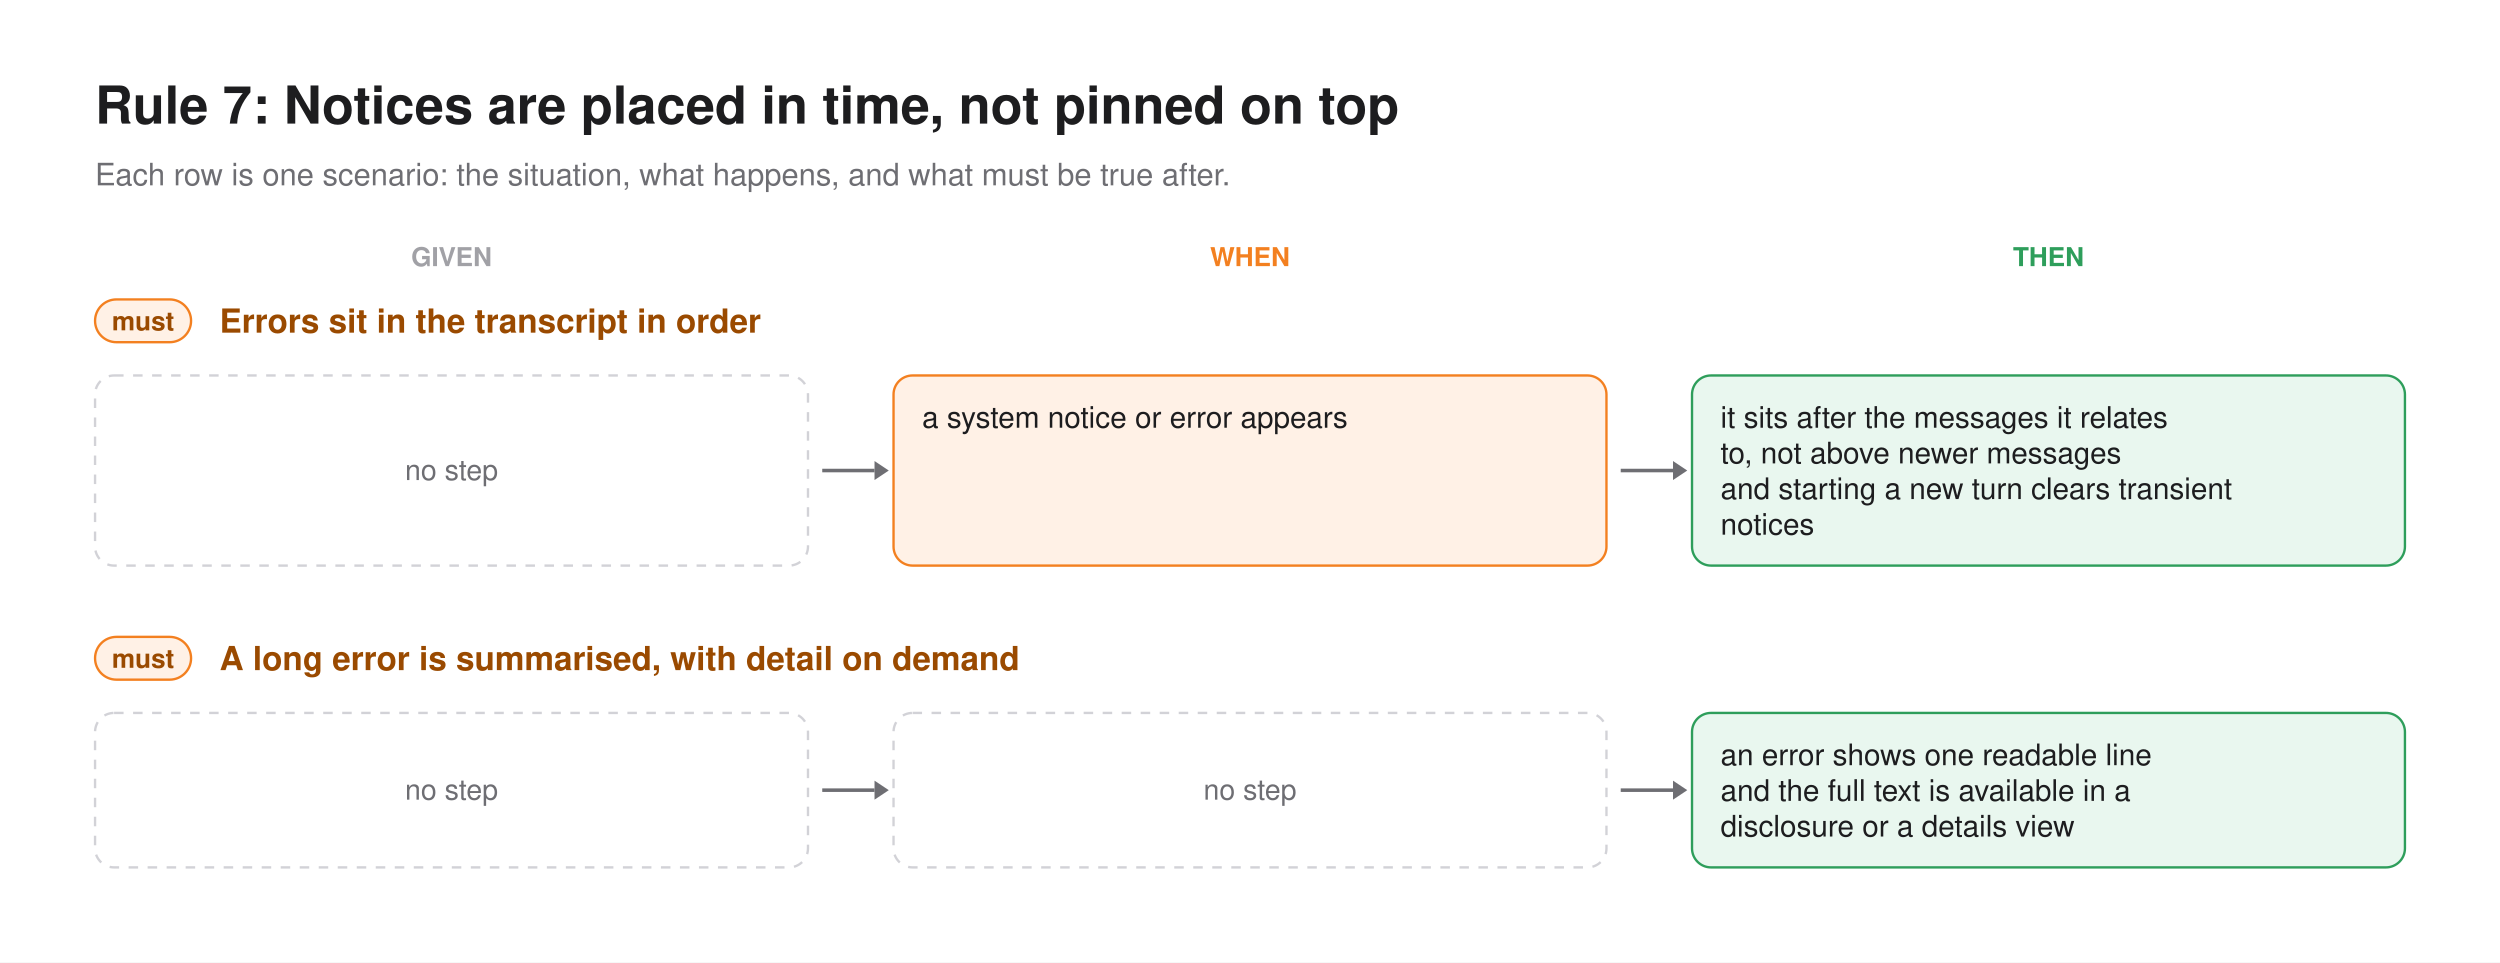
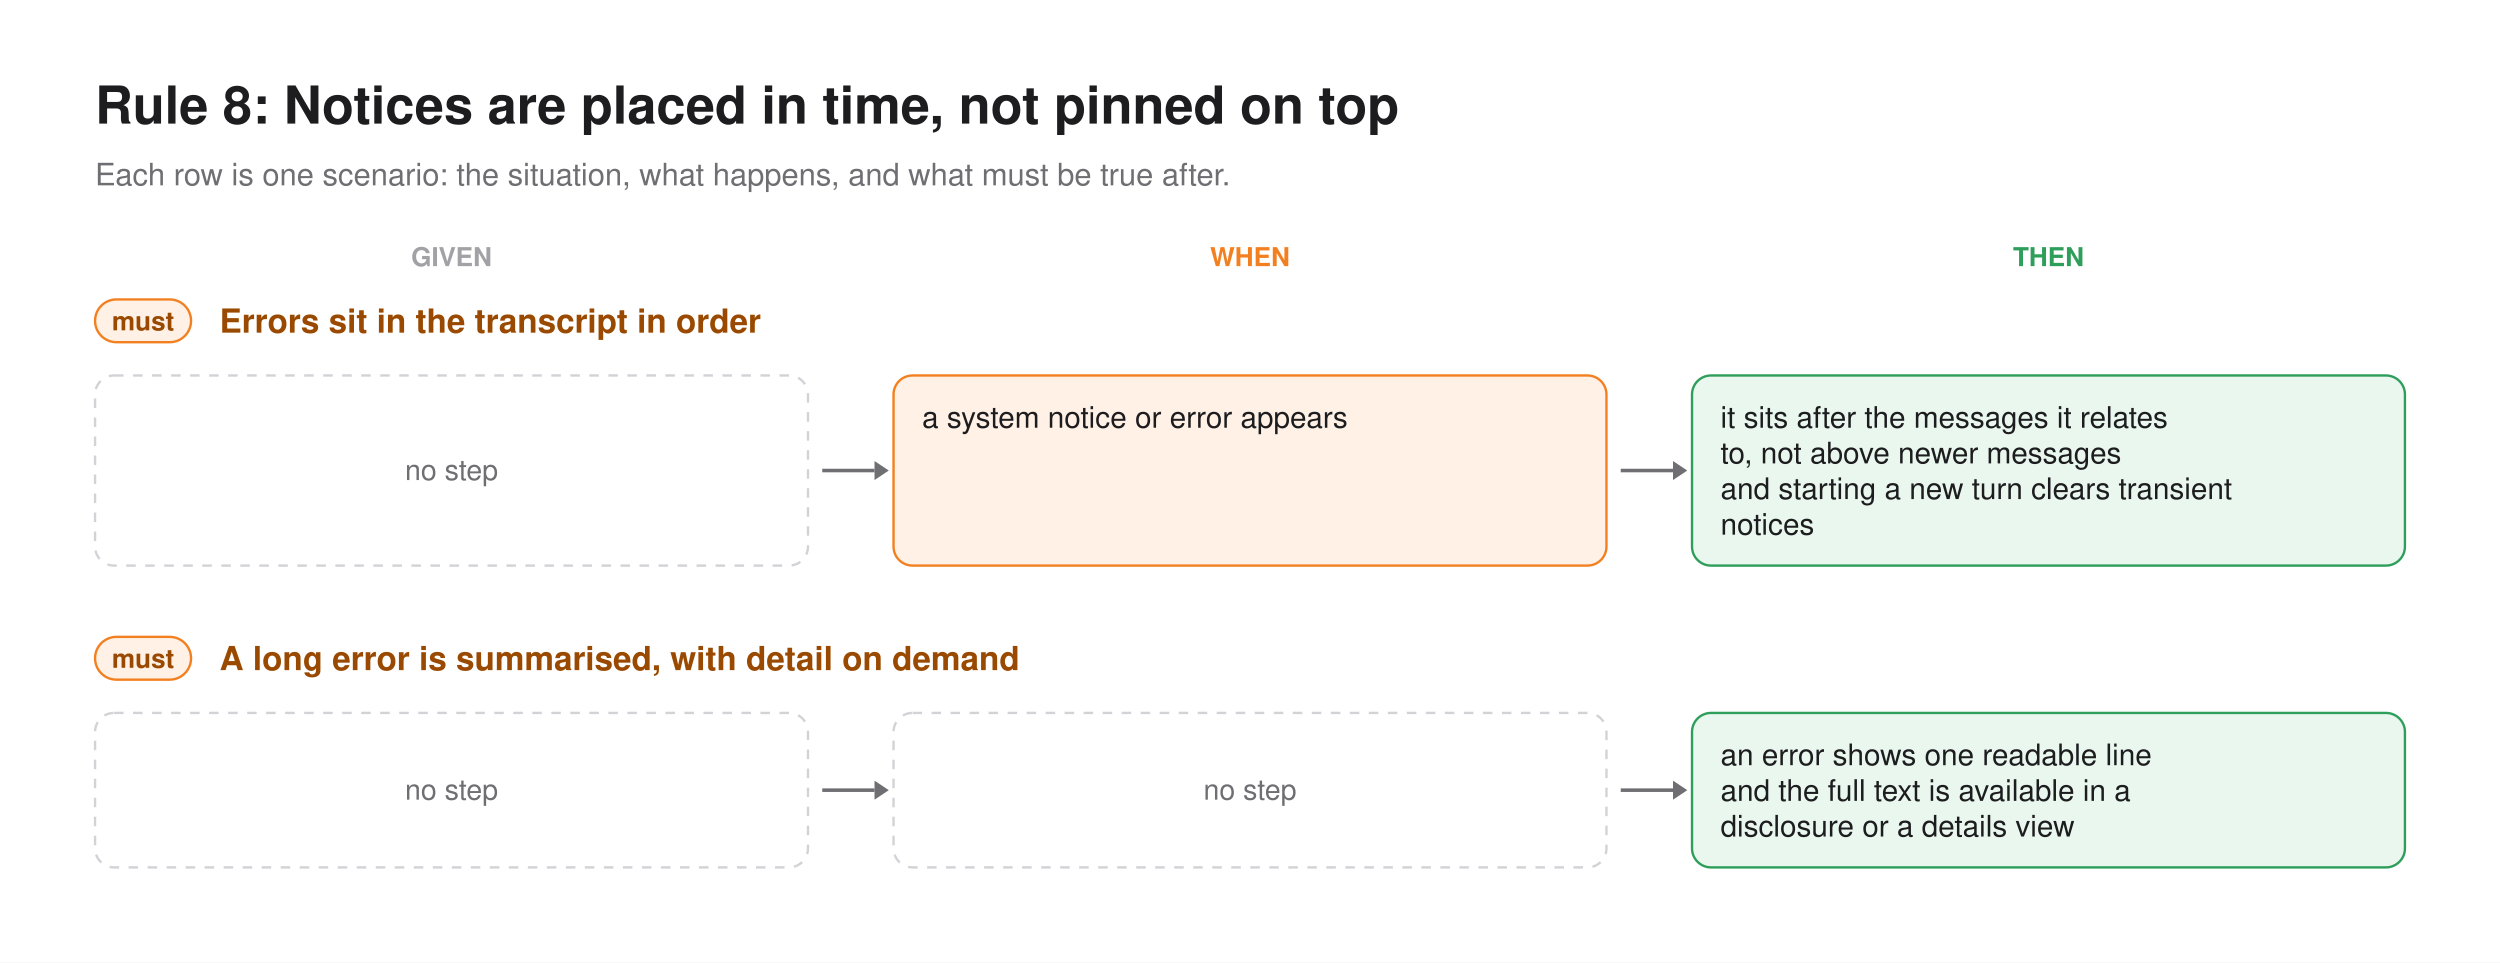
- <svg xmlns="http://www.w3.org/2000/svg" width="1052" height="405" viewBox="0 0 1052 405" role="img" aria-label="Basic rule 7: Notices are placed in time, not pinned on top">
+ <svg xmlns="http://www.w3.org/2000/svg" width="1052" height="405" viewBox="0 0 1052 405" role="img" aria-label="Basic rule 8: Notices are placed in time, not pinned on top">
  <rect width="1052" height="405" fill="#ffffff" />
  <g font-family="ui-sans-serif, -apple-system, 'Segoe UI', Helvetica, Arial, sans-serif">
-     <text x="40" y="52" font-size="22" font-weight="700" fill="#1d1d1f" text-anchor="start">Rule 7: Notices are placed in time, not pinned on top</text>
+     <text x="40" y="52" font-size="22" font-weight="700" fill="#1d1d1f" text-anchor="start">Rule 8: Notices are placed in time, not pinned on top</text>
    <text x="40" y="78" font-size="13" font-weight="400" fill="#6e6e73" text-anchor="start">Each row is one scenario: the situation, what happens, and what must be true after.</text>
    <text x="190" y="112" font-size="11" font-weight="700" fill="#a1a1a6" text-anchor="middle">GIVEN</text>
    <text x="526" y="112" font-size="11" font-weight="700" fill="#f38020" text-anchor="middle">WHEN</text>
    <text x="862" y="112" font-size="11" font-weight="700" fill="#2e9e5b" text-anchor="middle">THEN</text>
    <rect x="40" y="126" width="40.4" height="18" rx="9" fill="#fff1e6" stroke="#f38020" />
    <text x="60.2" y="139" font-size="11" font-weight="600" fill="#9a4a00" text-anchor="middle">must</text>
    <text x="92.4" y="140" font-size="14" font-weight="600" fill="#9a4a00" text-anchor="start">Errors sit in the transcript in order</text>
    <rect x="40" y="158" width="300" height="80" rx="8" fill="none" stroke="#d2d2d7" stroke-dasharray="4 4" />
    <text x="190" y="202" font-size="12" font-weight="400" fill="#6e6e73" text-anchor="middle">no step</text>
    <path d="M346 198 H368" stroke="#6e6e73" stroke-width="1.5" />
    <path d="M368 194 L374 198 L368 202 Z" fill="#6e6e73" />
    <rect x="376" y="158" width="300" height="80" rx="8" fill="#fff1e6" stroke="#f38020" />
    <text x="388" y="180" font-size="12.5" font-weight="400" fill="#1d1d1f" text-anchor="start">a system notice or error appears</text>
    <path d="M682 198 H704" stroke="#6e6e73" stroke-width="1.5" />
    <path d="M704 194 L710 198 L704 202 Z" fill="#6e6e73" />
    <rect x="712" y="158" width="300" height="80" rx="8" fill="#e9f7ef" stroke="#2e9e5b" />
    <text x="724" y="180" font-size="12.5" font-weight="400" fill="#1d1d1f" text-anchor="start">it sits after the messages it relates</text>
    <text x="724" y="195" font-size="12.5" font-weight="400" fill="#1d1d1f" text-anchor="start">to, not above newer messages</text>
    <text x="724" y="210" font-size="12.5" font-weight="400" fill="#1d1d1f" text-anchor="start">and starting a new turn clears transient</text>
    <text x="724" y="225" font-size="12.5" font-weight="400" fill="#1d1d1f" text-anchor="start">notices</text>
    <rect x="40" y="268" width="40.4" height="18" rx="9" fill="#fff1e6" stroke="#f38020" />
    <text x="60.2" y="281" font-size="11" font-weight="600" fill="#9a4a00" text-anchor="middle">must</text>
    <text x="92.4" y="282" font-size="14" font-weight="600" fill="#9a4a00" text-anchor="start">A long error is summarised, with detail on demand</text>
    <rect x="40" y="300" width="300" height="65" rx="8" fill="none" stroke="#d2d2d7" stroke-dasharray="4 4" />
    <text x="190" y="336.5" font-size="12" font-weight="400" fill="#6e6e73" text-anchor="middle">no step</text>
    <path d="M346 332.5 H368" stroke="#6e6e73" stroke-width="1.5" />
    <path d="M368 328.5 L374 332.5 L368 336.5 Z" fill="#6e6e73" />
    <rect x="376" y="300" width="300" height="65" rx="8" fill="none" stroke="#d2d2d7" stroke-dasharray="4 4" />
    <text x="526" y="336.5" font-size="12" font-weight="400" fill="#6e6e73" text-anchor="middle">no step</text>
    <path d="M682 332.5 H704" stroke="#6e6e73" stroke-width="1.5" />
    <path d="M704 328.5 L710 332.5 L704 336.5 Z" fill="#6e6e73" />
    <rect x="712" y="300" width="300" height="65" rx="8" fill="#e9f7ef" stroke="#2e9e5b" />
    <text x="724" y="322" font-size="12.5" font-weight="400" fill="#1d1d1f" text-anchor="start">an error shows one readable line</text>
    <text x="724" y="337" font-size="12.5" font-weight="400" fill="#1d1d1f" text-anchor="start">and the full text is available in a</text>
    <text x="724" y="352" font-size="12.5" font-weight="400" fill="#1d1d1f" text-anchor="start">disclosure or a details view</text>
  </g>
</svg>
